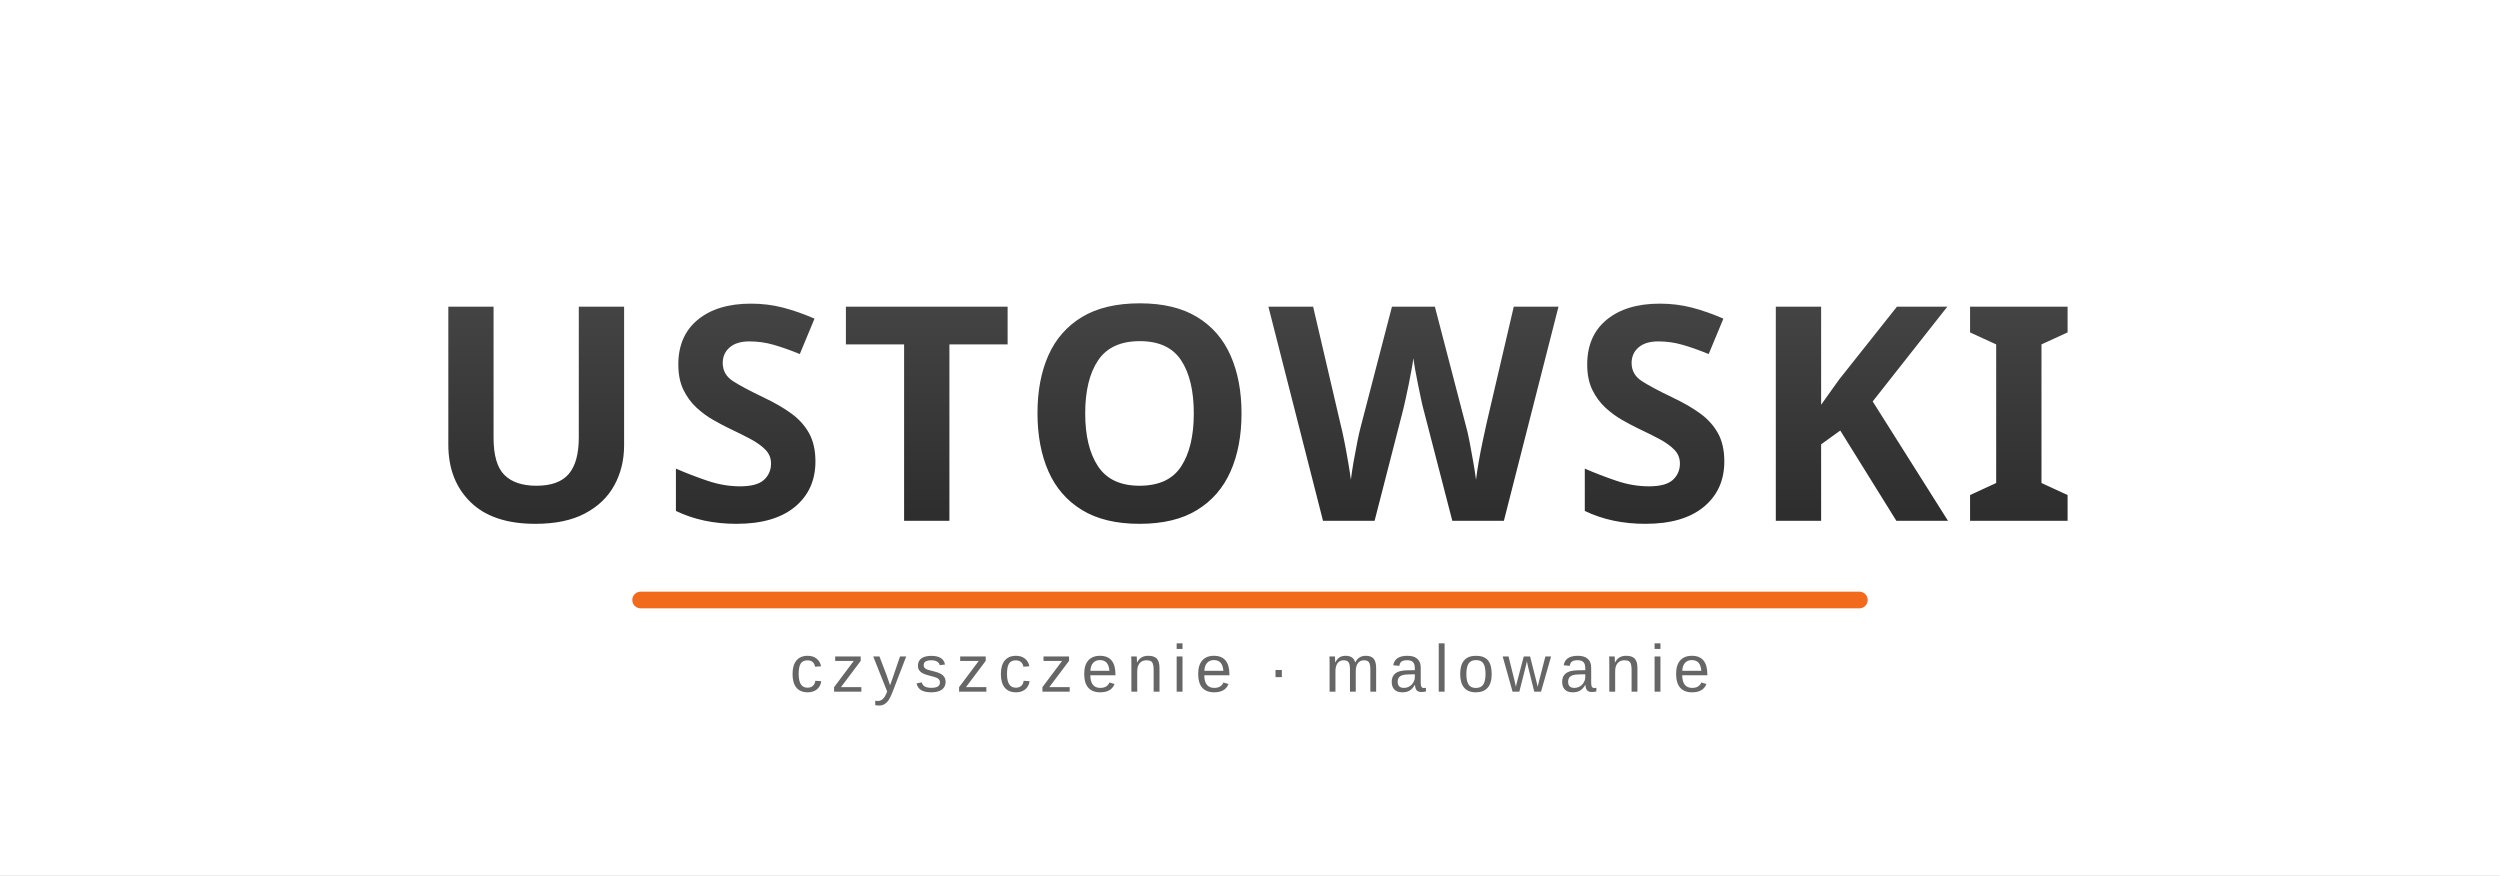
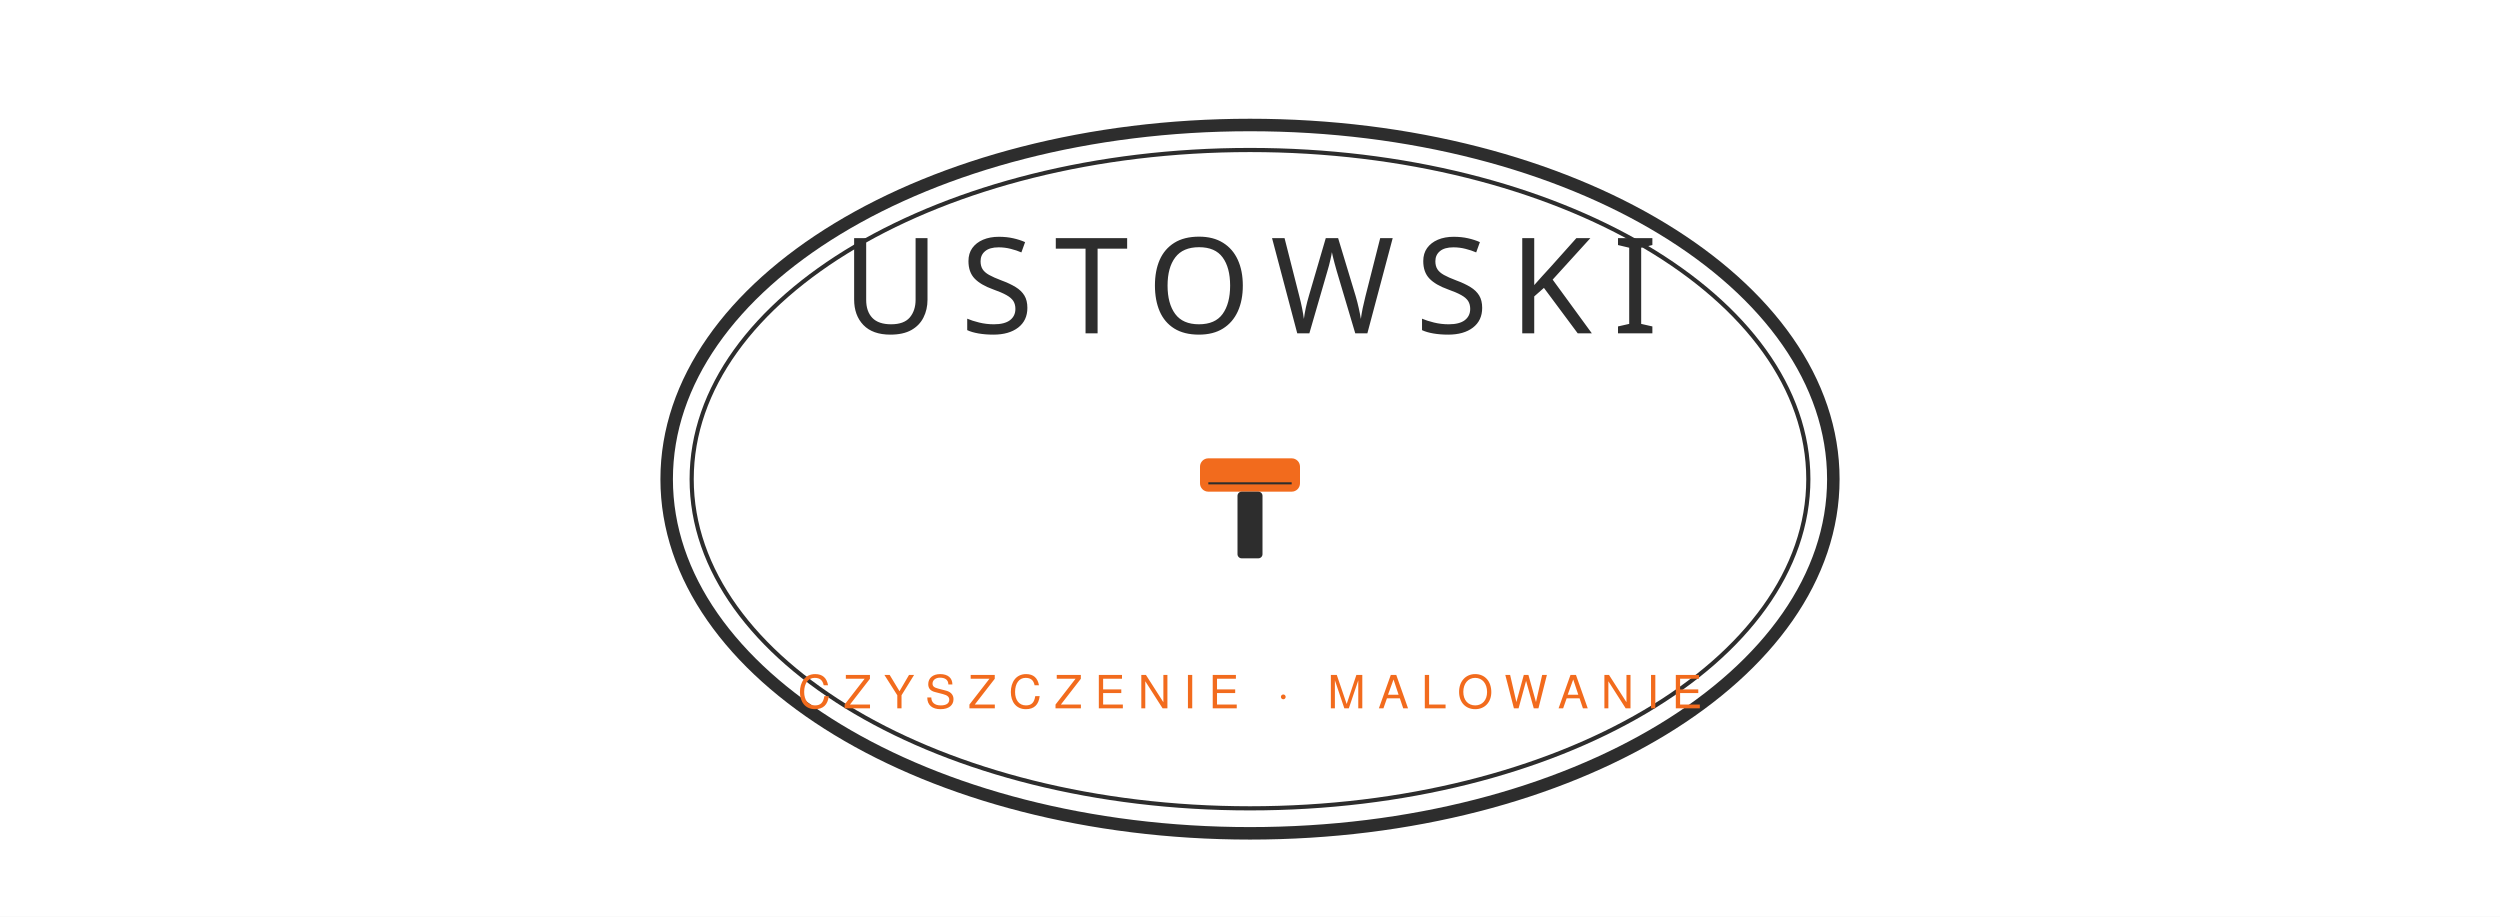
- <svg xmlns="http://www.w3.org/2000/svg" viewBox="0 0 600 210">
-   <defs>
-     <linearGradient id="d08" x1="0" y1="0" x2="0" y2="1">
-       <stop offset="0%" stop-color="#444" />
-       <stop offset="100%" stop-color="#2d2d2d" />
-     </linearGradient>
-     <linearGradient id="o08" x1="0" y1="0" x2="0" y2="1">
-       <stop offset="0%" stop-color="#f26b1d" />
-       <stop offset="100%" stop-color="#e85a0a" />
-     </linearGradient>
-   </defs>
-   <rect width="600" height="210" fill="#fff" />
-   <line x1="153.75" y1="144" x2="446.25" y2="144" stroke="#f26b1d" stroke-width="4" stroke-linecap="round" />
-   <text x="300.0" y="125" text-anchor="middle" font-family="'Montserrat', sans-serif" font-weight="900" font-style="normal" font-size="72" letter-spacing="3" fill="url(#d08)">USTOWSKI</text>
-   <text x="300.0" y="166" text-anchor="middle" font-family="'Montserrat', Arial, sans-serif" font-weight="400" font-style="normal" font-size="16" fill="#666" letter-spacing="2">czyszczenie · malowanie</text>
+ <svg xmlns="http://www.w3.org/2000/svg" viewBox="0 0 600 220">
+   <rect width="600" height="220" fill="#fff" />
+   <ellipse cx="300.0" cy="115.0" rx="140" ry="85" fill="none" stroke="#2d2d2d" stroke-width="3" />
+   <ellipse cx="300.0" cy="115.0" rx="134" ry="79" fill="none" stroke="#2d2d2d" stroke-width="1" />
+   <text x="300.0" y="80.0" text-anchor="middle" font-family="'Bebas Neue', sans-serif" font-weight="400" font-size="32" fill="#2d2d2d" letter-spacing="5">USTOWSKI</text>
+   <text x="300.0" y="170.0" text-anchor="middle" font-family="'Helvetica Neue', sans-serif" font-weight="400" font-size="11" fill="#f26b1d" letter-spacing="3">CZYSZCZENIE · MALOWANIE</text>
+   <rect x="288.0" y="110.0" width="24" height="8" rx="2" fill="#f26b1d" />
+   <rect x="297.0" y="118.0" width="6" height="16" rx="1" fill="#2d2d2d" />
+   <line x1="290.0" y1="116.0" x2="310.0" y2="116.0" stroke="#2d2d2d" stroke-width="0.5" />
</svg>
